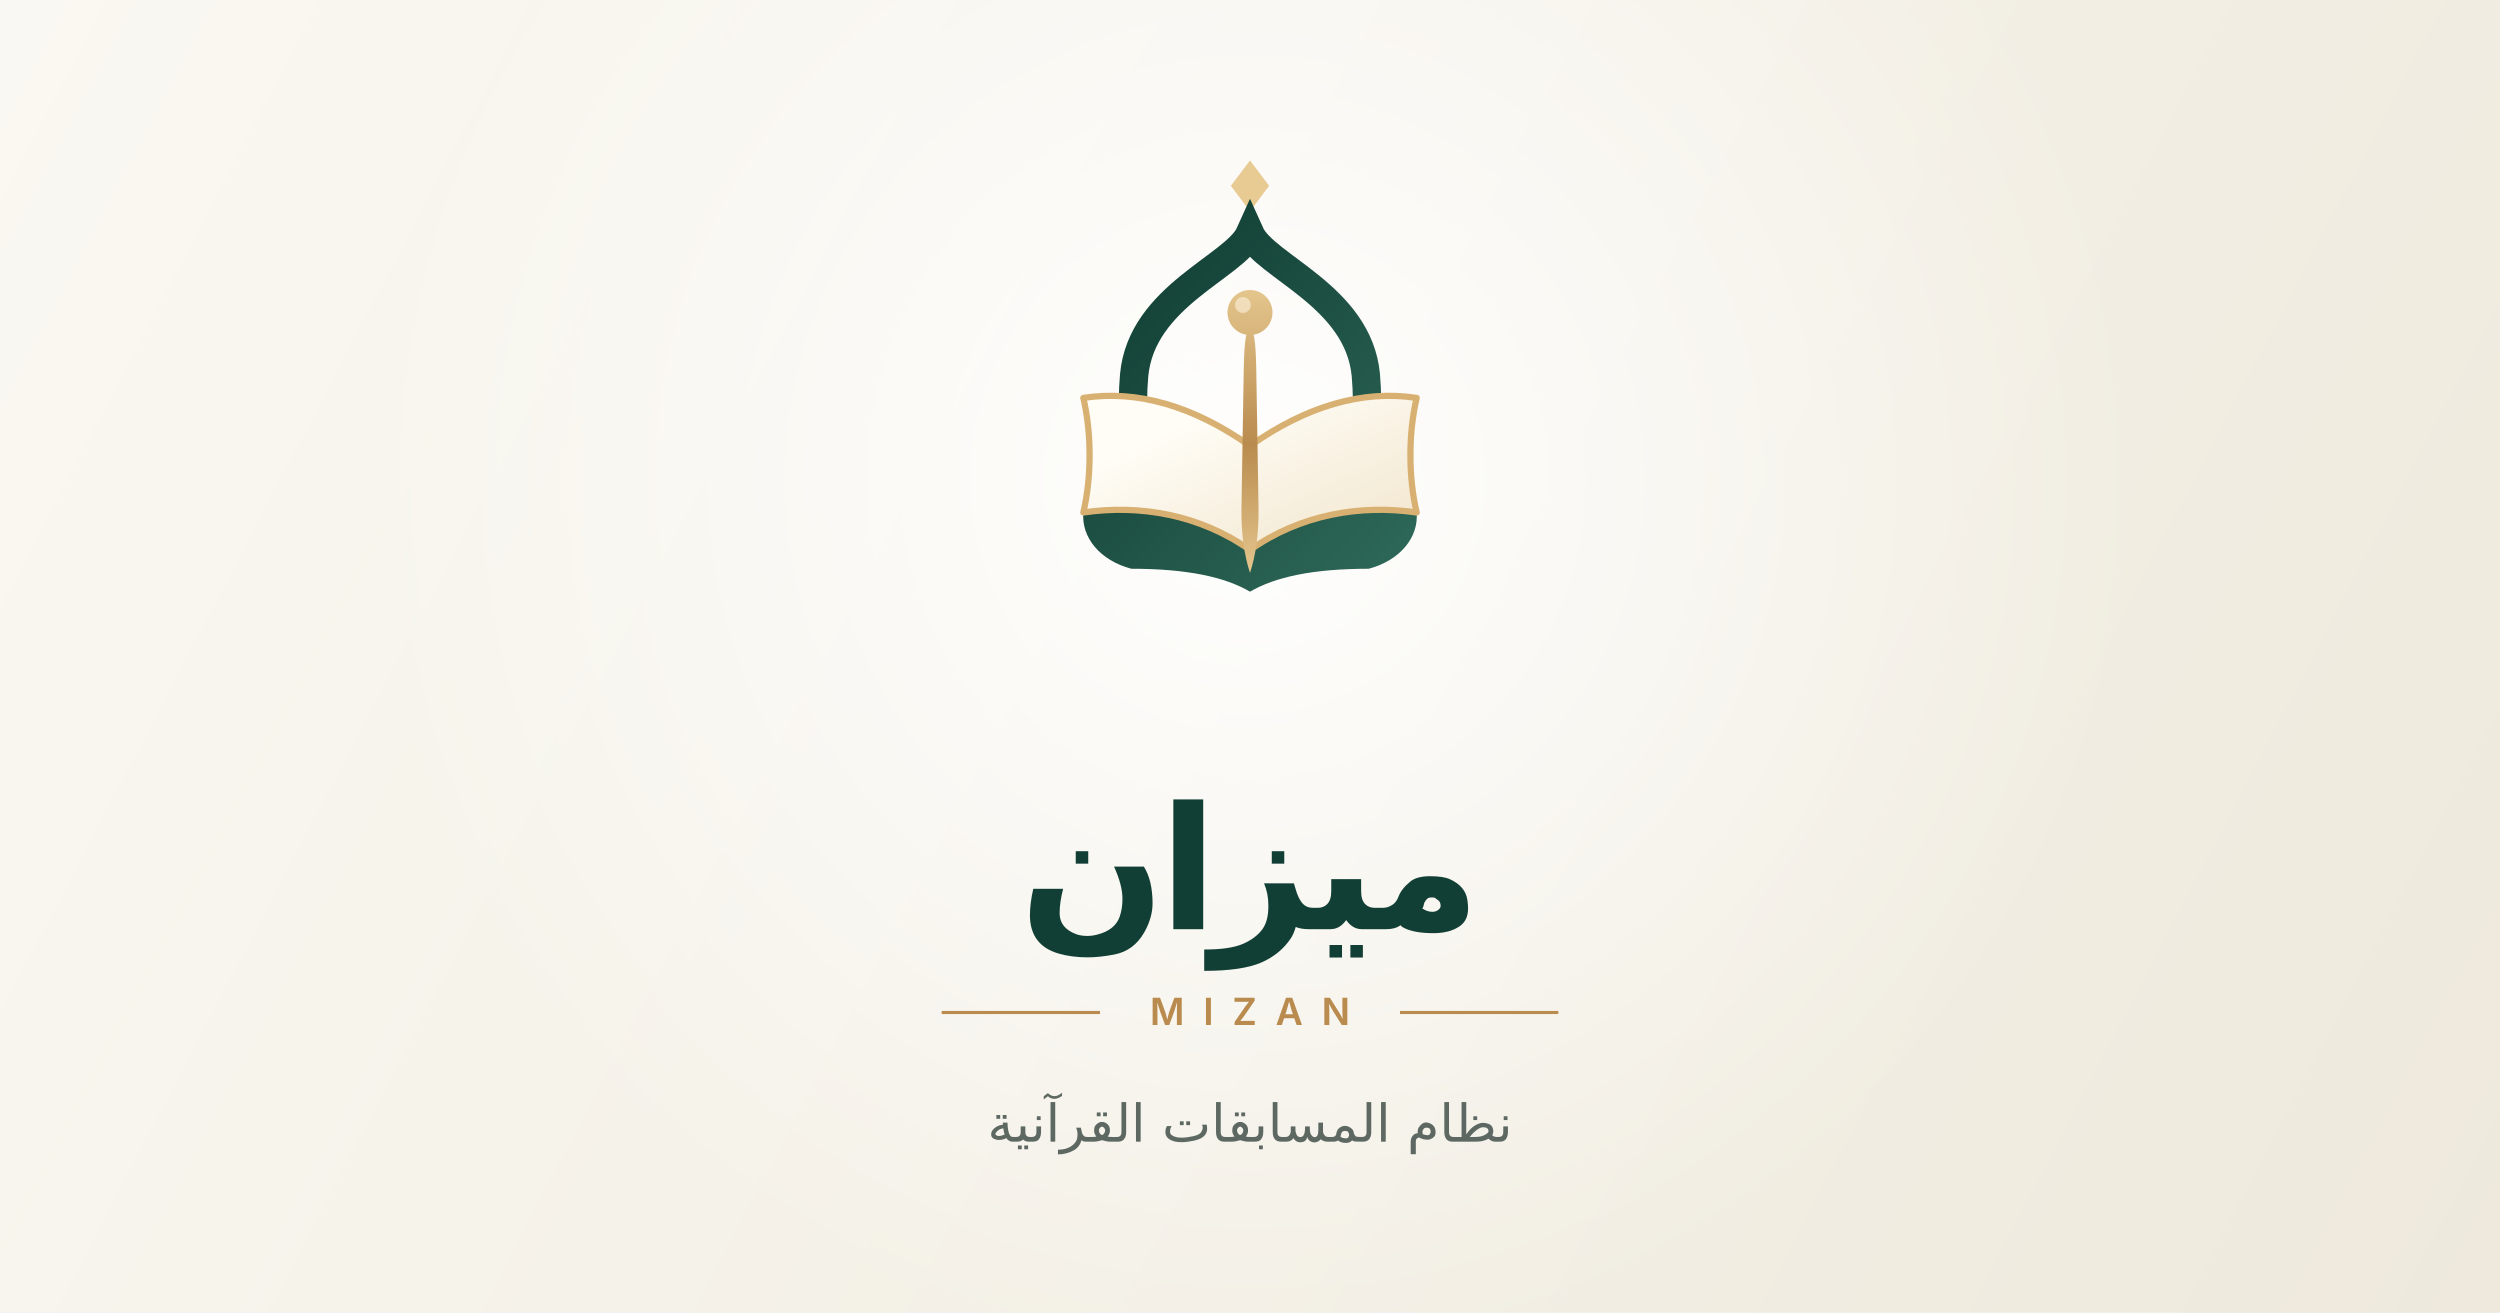
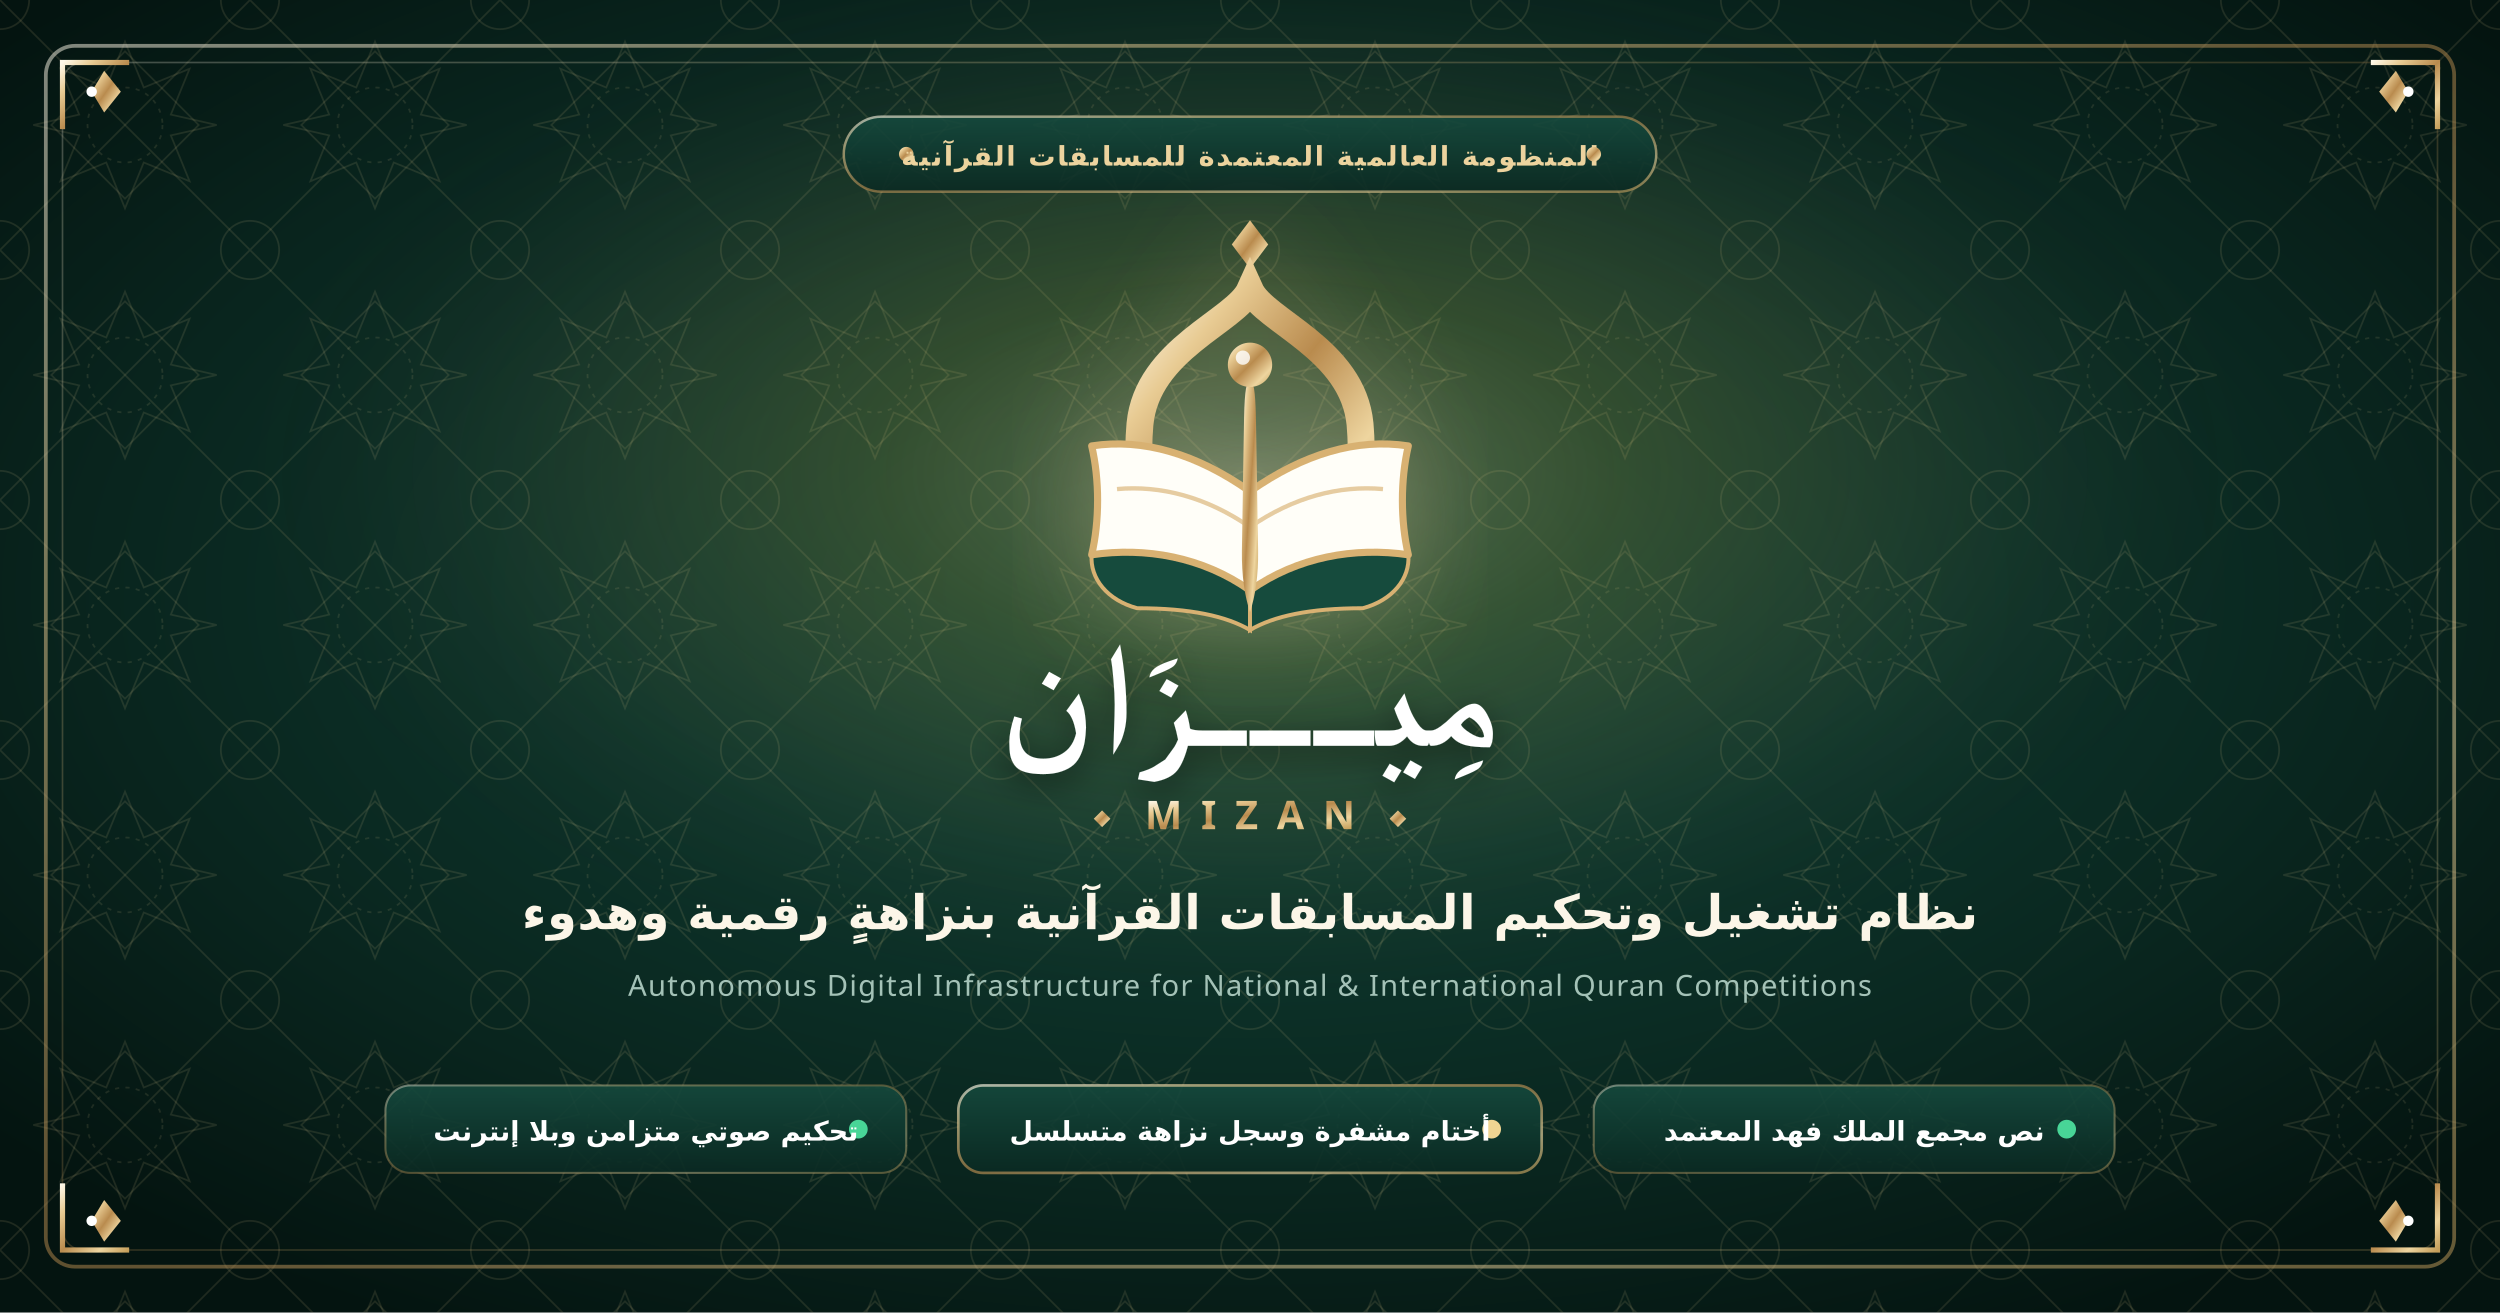
<svg xmlns="http://www.w3.org/2000/svg" viewBox="0 0 1200 630" width="1200" height="630">
  <defs>
-     <linearGradient id="a" x1="26" y1="30" x2="94" y2="96" gradientUnits="userSpaceOnUse">
-       <stop stop-color="#123F35" />
-       <stop offset="1" stop-color="#2C6656" />
+     <radialGradient id="emeraldCanvas" cx="50%" cy="45%" r="65%">
+       <stop offset="0%" stop-color="#14463a" />
+       <stop offset="35%" stop-color="#0e362c" />
+       <stop offset="70%" stop-color="#09251e" />
+       <stop offset="100%" stop-color="#041410" />
+     </radialGradient>
+     <radialGradient id="centerAura" cx="50%" cy="36%" r="42%">
+       <stop offset="0%" stop-color="#f5dfa6" stop-opacity="0.32" />
+       <stop offset="35%" stop-color="#d4af37" stop-opacity="0.18" />
+       <stop offset="75%" stop-color="#c5a059" stop-opacity="0.04" />
+       <stop offset="100%" stop-color="#000000" stop-opacity="0" />
+     </radialGradient>
+     <linearGradient id="gold24k" x1="0%" y1="0%" x2="100%" y2="100%">
+       <stop offset="0%" stop-color="#fff9ea" />
+       <stop offset="22%" stop-color="#e8cb93" />
+       <stop offset="50%" stop-color="#b98b4e" />
+       <stop offset="78%" stop-color="#eed59f" />
+       <stop offset="100%" stop-color="#c59f5b" />
    </linearGradient>
-     <linearGradient id="g" x1="60" y1="30" x2="60" y2="104" gradientUnits="userSpaceOnUse">
-       <stop stop-color="#E8CB93" />
-       <stop offset=".55" stop-color="#B98B4E" />
-       <stop offset="1" stop-color="#E8CB93" />
+     <linearGradient id="goldRule" x1="0%" y1="0%" x2="100%" y2="0%">
+       <stop offset="0%" stop-color="#b98b4e" stop-opacity="0" />
+       <stop offset="25%" stop-color="#e8cb93" stop-opacity="0.8" />
+       <stop offset="50%" stop-color="#fff9ea" stop-opacity="1" />
+       <stop offset="75%" stop-color="#e8cb93" stop-opacity="0.8" />
+       <stop offset="100%" stop-color="#b98b4e" stop-opacity="0" />
    </linearGradient>
-     <linearGradient id="p" x1="60" y1="58" x2="78" y2="98" gradientUnits="userSpaceOnUse">
-       <stop stop-color="#FFFDF6" />
-       <stop offset="1" stop-color="#F3E8D2" />
+     <linearGradient id="badgeSurface" x1="0%" y1="0%" x2="0%" y2="100%">
+       <stop offset="0%" stop-color="#15493d" stop-opacity="0.9" />
+       <stop offset="100%" stop-color="#0a2922" stop-opacity="0.9" />
    </linearGradient>
-     <linearGradient id="bgv" x1="0" y1="0" x2="1200" y2="630" gradientUnits="userSpaceOnUse">
-       <stop stop-color="#faf8f2" />
-       <stop offset="1" stop-color="#eee9dc" />
-     </linearGradient>
-     <radialGradient id="glow" cx="600" cy="230" r="430" gradientUnits="userSpaceOnUse">
-       <stop stop-color="#ffffff" stop-opacity=".95" />
-       <stop offset="1" stop-color="#ffffff" stop-opacity="0" />
-     </radialGradient>
+     <pattern id="girihPattern" width="120" height="120" patternUnits="userSpaceOnUse">
+       <g stroke="#e2c88f" stroke-width="0.85" stroke-opacity="0.12" fill="none">
+         <polygon points="60,20 69,42 91,33 82,55 104,60 82,65 91,87 69,78 60,100 51,78 29,87 38,65 16,60 38,55 29,33 51,42" />
+         <rect x="35" y="35" width="50" height="50" transform="rotate(45 60 60)" />
+         <line x1="0" y1="0" x2="120" y2="120" />
+         <line x1="120" y1="0" x2="0" y2="120" />
+         <circle cx="60" cy="60" r="18" stroke-dasharray="2,3" />
+         <circle cx="0" cy="0" r="14" />
+         <circle cx="120" cy="0" r="14" />
+         <circle cx="0" cy="120" r="14" />
+         <circle cx="120" cy="120" r="14" />
+       </g>
+     </pattern>
+     <filter id="markShadow" x="-25%" y="-25%" width="150%" height="150%">
+       <feDropShadow dx="0" dy="8" stdDeviation="14" flood-color="#000000" flood-opacity="0.6" />
+       <feDropShadow dx="0" dy="0" stdDeviation="24" flood-color="#e8cb93" flood-opacity="0.3" />
+     </filter>
+     <filter id="glowText" x="-20%" y="-20%" width="140%" height="140%">
+       <feDropShadow dx="0" dy="4" stdDeviation="8" flood-color="#000000" flood-opacity="0.5" />
+     </filter>
  </defs>
-   <rect width="1200" height="630" fill="url(#bgv)" />
-   <rect width="1200" height="630" fill="url(#glow)" />
-   <g transform="translate(480 66) scale(2)">
-     <g transform="translate(0 3)">
-       <path d="M60 2.5 64.6 8.6 60 14.7 55.4 8.6Z" fill="url(#g)" />
-       <path d="M39.5 90C34.5 81.5 30.8 70.5 32.2 54 34 35 56.4 28 60 20c3.6 8 26 15 27.8 34 1.4 16.5-2.3 27.5-7.3 36" fill="none" stroke="url(#a)" stroke-width="6.8" stroke-linecap="round" stroke-linejoin="miter" stroke-miterlimit="7" />
-       <path d="M60 96c-12-8.5-26.5-11-40-9-.5 6 4 11.5 11.5 13.5 13.5 0 22.5 2 28.5 5.5Z" fill="url(#a)" />
-       <path d="M60 96c12-8.5 26.5-11 40-9 .5 6-4 11.5-11.5 13.5-13.5 0-22.5 2-28.5 5.5Z" fill="url(#a)" />
-       <path d="M60 71c-13.5-9.5-27-13.5-40-11.5 2 8.5 2 19 0 27.5 13.5-2 28 .5 40 9Z" fill="url(#p)" stroke="#D8B172" stroke-width="1.5" stroke-linejoin="round" />
-       <path d="M60 71c13.5-9.5 27-13.5 40-11.5-2 8.5-2 19 0 27.5-13.5-2-28 .5-40 9Z" fill="url(#p)" stroke="#D8B172" stroke-width="1.5" stroke-linejoin="round" />
-       <path d="M60 43c.85 0 1.35 2.2 1.5 9.4l.55 33.6c.08 6.2-.7 11.4-2.05 15.5-1.35-4.1-2.13-9.3-2.05-15.5l.55-33.6c.15-7.2.65-9.4 1.5-9.4Z" fill="url(#g)" />
-       <circle cx="60" cy="39" r="5.4" fill="url(#g)" />
-       <circle cx="58.3" cy="37.2" r="1.9" fill="#FFF6E4" opacity=".55" />
+   <rect width="1200" height="630" fill="url(#emeraldCanvas)" />
+   <rect width="1200" height="630" fill="url(#girihPattern)" />
+   <rect width="1200" height="630" fill="url(#centerAura)" />
+   <g>
+     <rect x="22" y="22" width="1156" height="586" rx="14" fill="none" stroke="url(#gold24k)" stroke-width="1.8" stroke-opacity="0.5" />
+     <rect x="30" y="30" width="1140" height="570" rx="10" fill="none" stroke="url(#gold24k)" stroke-width="0.8" stroke-opacity="0.25" />
+     <g transform="translate(30 30)">
+       <path d="M0,32 L0,0 L32,0" fill="none" stroke="url(#gold24k)" stroke-width="2.5" />
+       <polygon points="14,14 20,4 28,14 20,24" fill="url(#gold24k)" />
+       <circle cx="14" cy="14" r="2.5" fill="#ffffff" />
+     </g>
+     <g transform="translate(1170 30)">
+       <path d="M0,32 L0,0 L-32,0" fill="none" stroke="url(#gold24k)" stroke-width="2.5" />
+       <polygon points="-14,14 -20,4 -28,14 -20,24" fill="url(#gold24k)" />
+       <circle cx="-14" cy="14" r="2.5" fill="#ffffff" />
+     </g>
+     <g transform="translate(30 600)">
+       <path d="M0,-32 L0,0 L32,0" fill="none" stroke="url(#gold24k)" stroke-width="2.5" />
+       <polygon points="14,-14 20,-4 28,-14 20,-24" fill="url(#gold24k)" />
+       <circle cx="14" cy="-14" r="2.5" fill="#ffffff" />
+     </g>
+     <g transform="translate(1170 600)">
+       <path d="M0,-32 L0,0 L-32,0" fill="none" stroke="url(#gold24k)" stroke-width="2.5" />
+       <polygon points="-14,-14 -20,-4 -28,-14 -20,-24" fill="url(#gold24k)" />
+       <circle cx="-14" cy="-14" r="2.5" fill="#ffffff" />
    </g>
  </g>
-   <g text-anchor="middle" font-family="Alexandria, 'IBM Plex Sans Arabic', system-ui, sans-serif">
-     <text x="600" y="446" font-size="82" font-weight="700" fill="#123f35" letter-spacing="-3">ميزان</text>
-     <text x="600" y="492" font-size="18" font-weight="600" fill="#b98b4e" letter-spacing="9" font-family="Inter, system-ui, sans-serif">MIZAN</text>
-     <text x="600" y="548" font-size="25" font-weight="500" fill="#5d6862">نظام المسابقات القرآنية</text>
+   <g transform="translate(600 74)" text-anchor="middle">
+     <rect x="-195" y="-18" width="390" height="36" rx="18" fill="url(#badgeSurface)" stroke="url(#gold24k)" stroke-width="1.2" stroke-opacity="0.6" />
+     <circle cx="-165" cy="0" r="3.5" fill="url(#gold24k)" />
+     <text x="0" y="5.5" font-family="'Cairo', 'Alexandria', sans-serif" font-weight="700" font-size="13" fill="#ecd39e" letter-spacing="0.8">
+       المنظومة العالمية المعتمدة للمسابقات القرآنية
+     </text>
+     <circle cx="165" cy="0" r="3.5" fill="url(#gold24k)" />
  </g>
-   <line x1="452" y1="486" x2="528" y2="486" stroke="#b98b4e" stroke-width="1.5" />
-   <line x1="672" y1="486" x2="748" y2="486" stroke="#b98b4e" stroke-width="1.5" />
+   <g transform="translate(600 196)" filter="url(#markShadow)">
+     <g transform="scale(1.9) translate(-60 -50)">
+       <path d="M60 2.5 64.6 8.6 60 14.7 55.4 8.6Z" fill="url(#gold24k)" />
+       <path d="M39.5 90C34.5 81.5 30.8 70.5 32.2 54 34 35 56.4 28 60 20c3.6 8 26 15 27.8 34 1.4 16.5-2.3 27.5-7.3 36" fill="none" stroke="url(#gold24k)" stroke-width="6.8" stroke-linecap="round" stroke-linejoin="miter" stroke-miterlimit="7" />
+       <path d="M60 96c-12-8.5-26.5-11-40-9-.5 6 4 11.5 11.5 13.5 13.5 0 22.5 2 28.5 5.5Z" fill="#184b3e" stroke="#d8b172" stroke-width="1" />
+       <path d="M60 96c12-8.5 26.5-11 40-9 .5 6-4 11.5-11.5 13.5-13.5 0-22.5 2-28.5 5.5Z" fill="#184b3e" stroke="#d8b172" stroke-width="1" />
+       <path d="M60 71c-13.5-9.5-27-13.5-40-11.5 2 8.5 2 19 0 27.5 13.5-2 28 .5 40 9Z" fill="#fffef8" stroke="#d8b172" stroke-width="1.8" stroke-linejoin="round" />
+       <path d="M60 71c13.5-9.5 27-13.5 40-11.5-2 8.5-2 19 0 27.5-13.5-2-28 .5-40 9Z" fill="#fffef8" stroke="#d8b172" stroke-width="1.8" stroke-linejoin="round" />
+       <path d="M60 80c-11-7.6-22.6-10.6-33.6-9.6" fill="none" stroke="#d8b172" stroke-width="1.1" opacity="0.65" />
+       <path d="M60 80c11-7.6 22.6-10.6 33.6-9.6" fill="none" stroke="#d8b172" stroke-width="1.1" opacity="0.65" />
+       <path d="M60 43c.85 0 1.35 2.2 1.5 9.4l.55 33.6c.08 6.2-.7 11.4-2.05 15.5-1.35-4.1-2.13-9.3-2.05-15.5l.55-33.6c.15-7.2.65-9.4 1.5-9.4Z" fill="url(#gold24k)" />
+       <circle cx="60" cy="39" r="5.6" fill="url(#gold24k)" />
+       <circle cx="58.2" cy="37.2" r="1.8" fill="#ffffff" opacity="0.8" />
+     </g>
+   </g>
+   <g text-anchor="middle">
+     <text x="600" y="358" font-family="'Amiri', 'Cairo', serif" font-weight="700" font-size="70" fill="#ffffff" filter="url(#glowText)" letter-spacing="2">
+       مِيـــزَان
+     </text>
+     <g transform="translate(600 398)">
+       <line x1="-240" y1="-5" x2="-75" y2="-5" stroke="url(#goldRule)" stroke-width="1.6" />
+       <line x1="75" y1="-5" x2="240" y2="-5" stroke="url(#goldRule)" stroke-width="1.6" />
+       <polygon points="-75,-5 -71,-9 -67,-5 -71,-1" fill="url(#gold24k)" />
+       <polygon points="75,-5 71,-9 67,-5 71,-1" fill="url(#gold24k)" />
+       <text x="0" y="0" font-family="'Cairo', sans-serif" font-weight="700" font-size="19" fill="url(#gold24k)" letter-spacing="9">
+         MIZAN
+       </text>
+     </g>
+     <text x="600" y="446" font-family="'Alexandria', 'Cairo', sans-serif" font-weight="600" font-size="23" fill="#fcf6e8" letter-spacing="0.3">
+       نظام تشغيل وتحكيم المسابقات القرآنية بنزاهةٍ رقمية وهدوء
+     </text>
+     <text x="600" y="478" font-family="'Cairo', sans-serif" font-weight="400" font-size="14" fill="#a4c2b7" letter-spacing="0.6">
+       Autonomous Digital Infrastructure for National &amp; International Quran Competitions
+     </text>
+   </g>
+   <g transform="translate(600 542)">
+     <g transform="translate(290 0)">
+       <rect x="-125" y="-21" width="250" height="42" rx="12" fill="url(#badgeSurface)" stroke="url(#gold24k)" stroke-width="1" stroke-opacity="0.4" />
+       <circle cx="102" cy="0" r="4.5" fill="#48d597" />
+       <text x="0" y="5.5" font-family="'Cairo', sans-serif" font-weight="700" font-size="13" fill="#ffffff" text-anchor="middle">
+         نص مجمع الملك فهد المعتمد
+       </text>
+     </g>
+     <g transform="translate(0 0)">
+       <rect x="-140" y="-21" width="280" height="42" rx="12" fill="url(#badgeSurface)" stroke="url(#gold24k)" stroke-width="1.3" stroke-opacity="0.65" />
+       <circle cx="116" cy="0" r="4.5" fill="#f0d592" />
+       <text x="0" y="5.5" font-family="'Cairo', sans-serif" font-weight="700" font-size="13" fill="#ffffff" text-anchor="middle">
+         أختام مشفرة وسجل نزاهة متسلسل
+       </text>
+     </g>
+     <g transform="translate(-290 0)">
+       <rect x="-125" y="-21" width="250" height="42" rx="12" fill="url(#badgeSurface)" stroke="url(#gold24k)" stroke-width="1" stroke-opacity="0.4" />
+       <circle cx="102" cy="0" r="4.5" fill="#48d597" />
+       <text x="0" y="5.5" font-family="'Cairo', sans-serif" font-weight="700" font-size="13" fill="#ffffff" text-anchor="middle">
+         تحكيم صوتي متزامن وبلا إنترنت
+       </text>
+     </g>
+   </g>
</svg>
